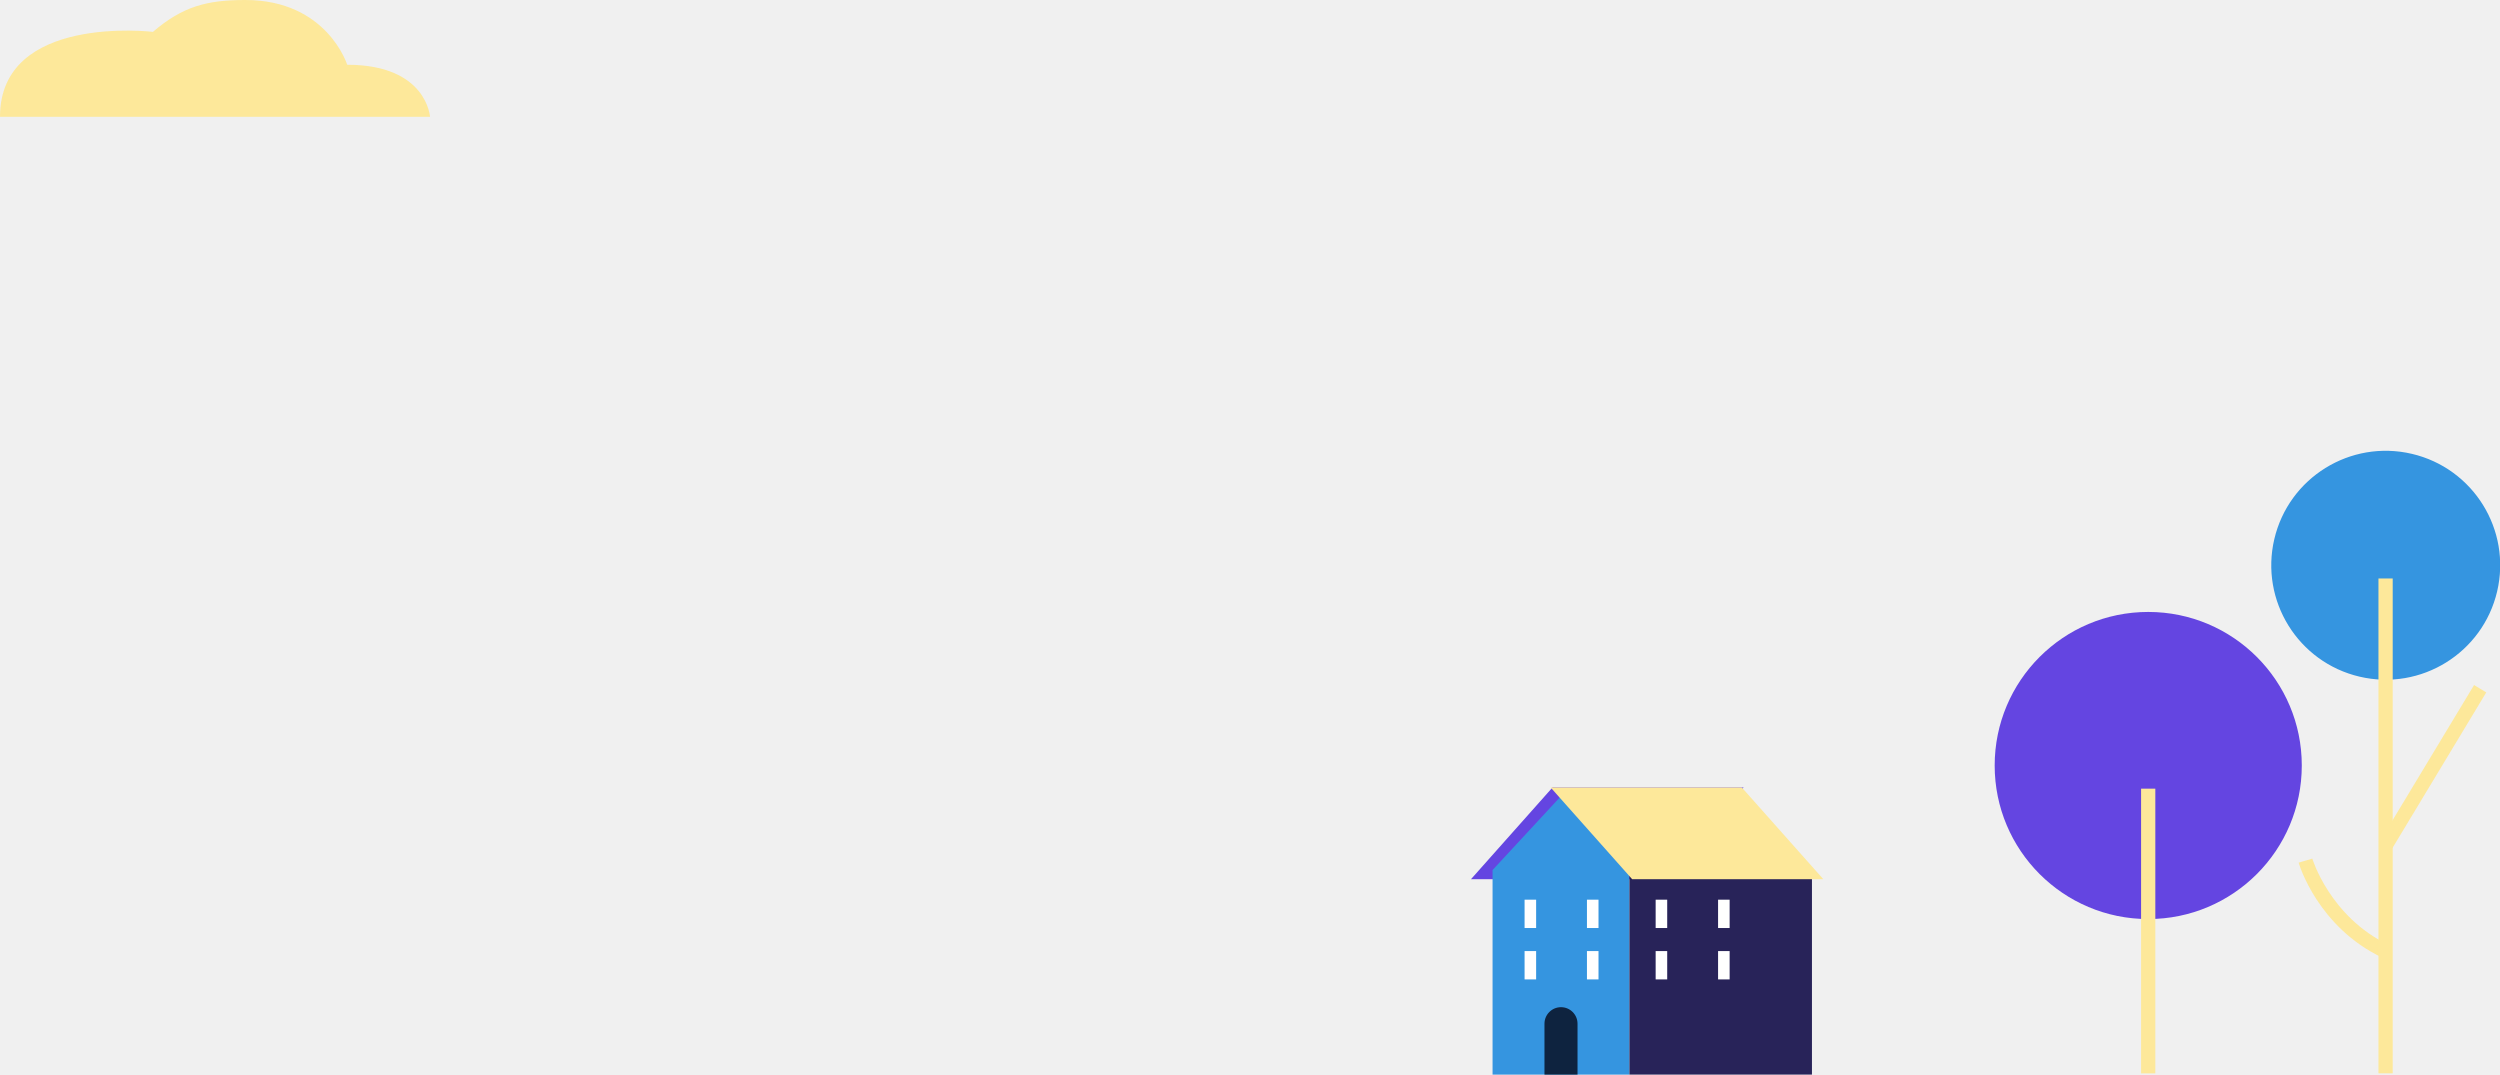
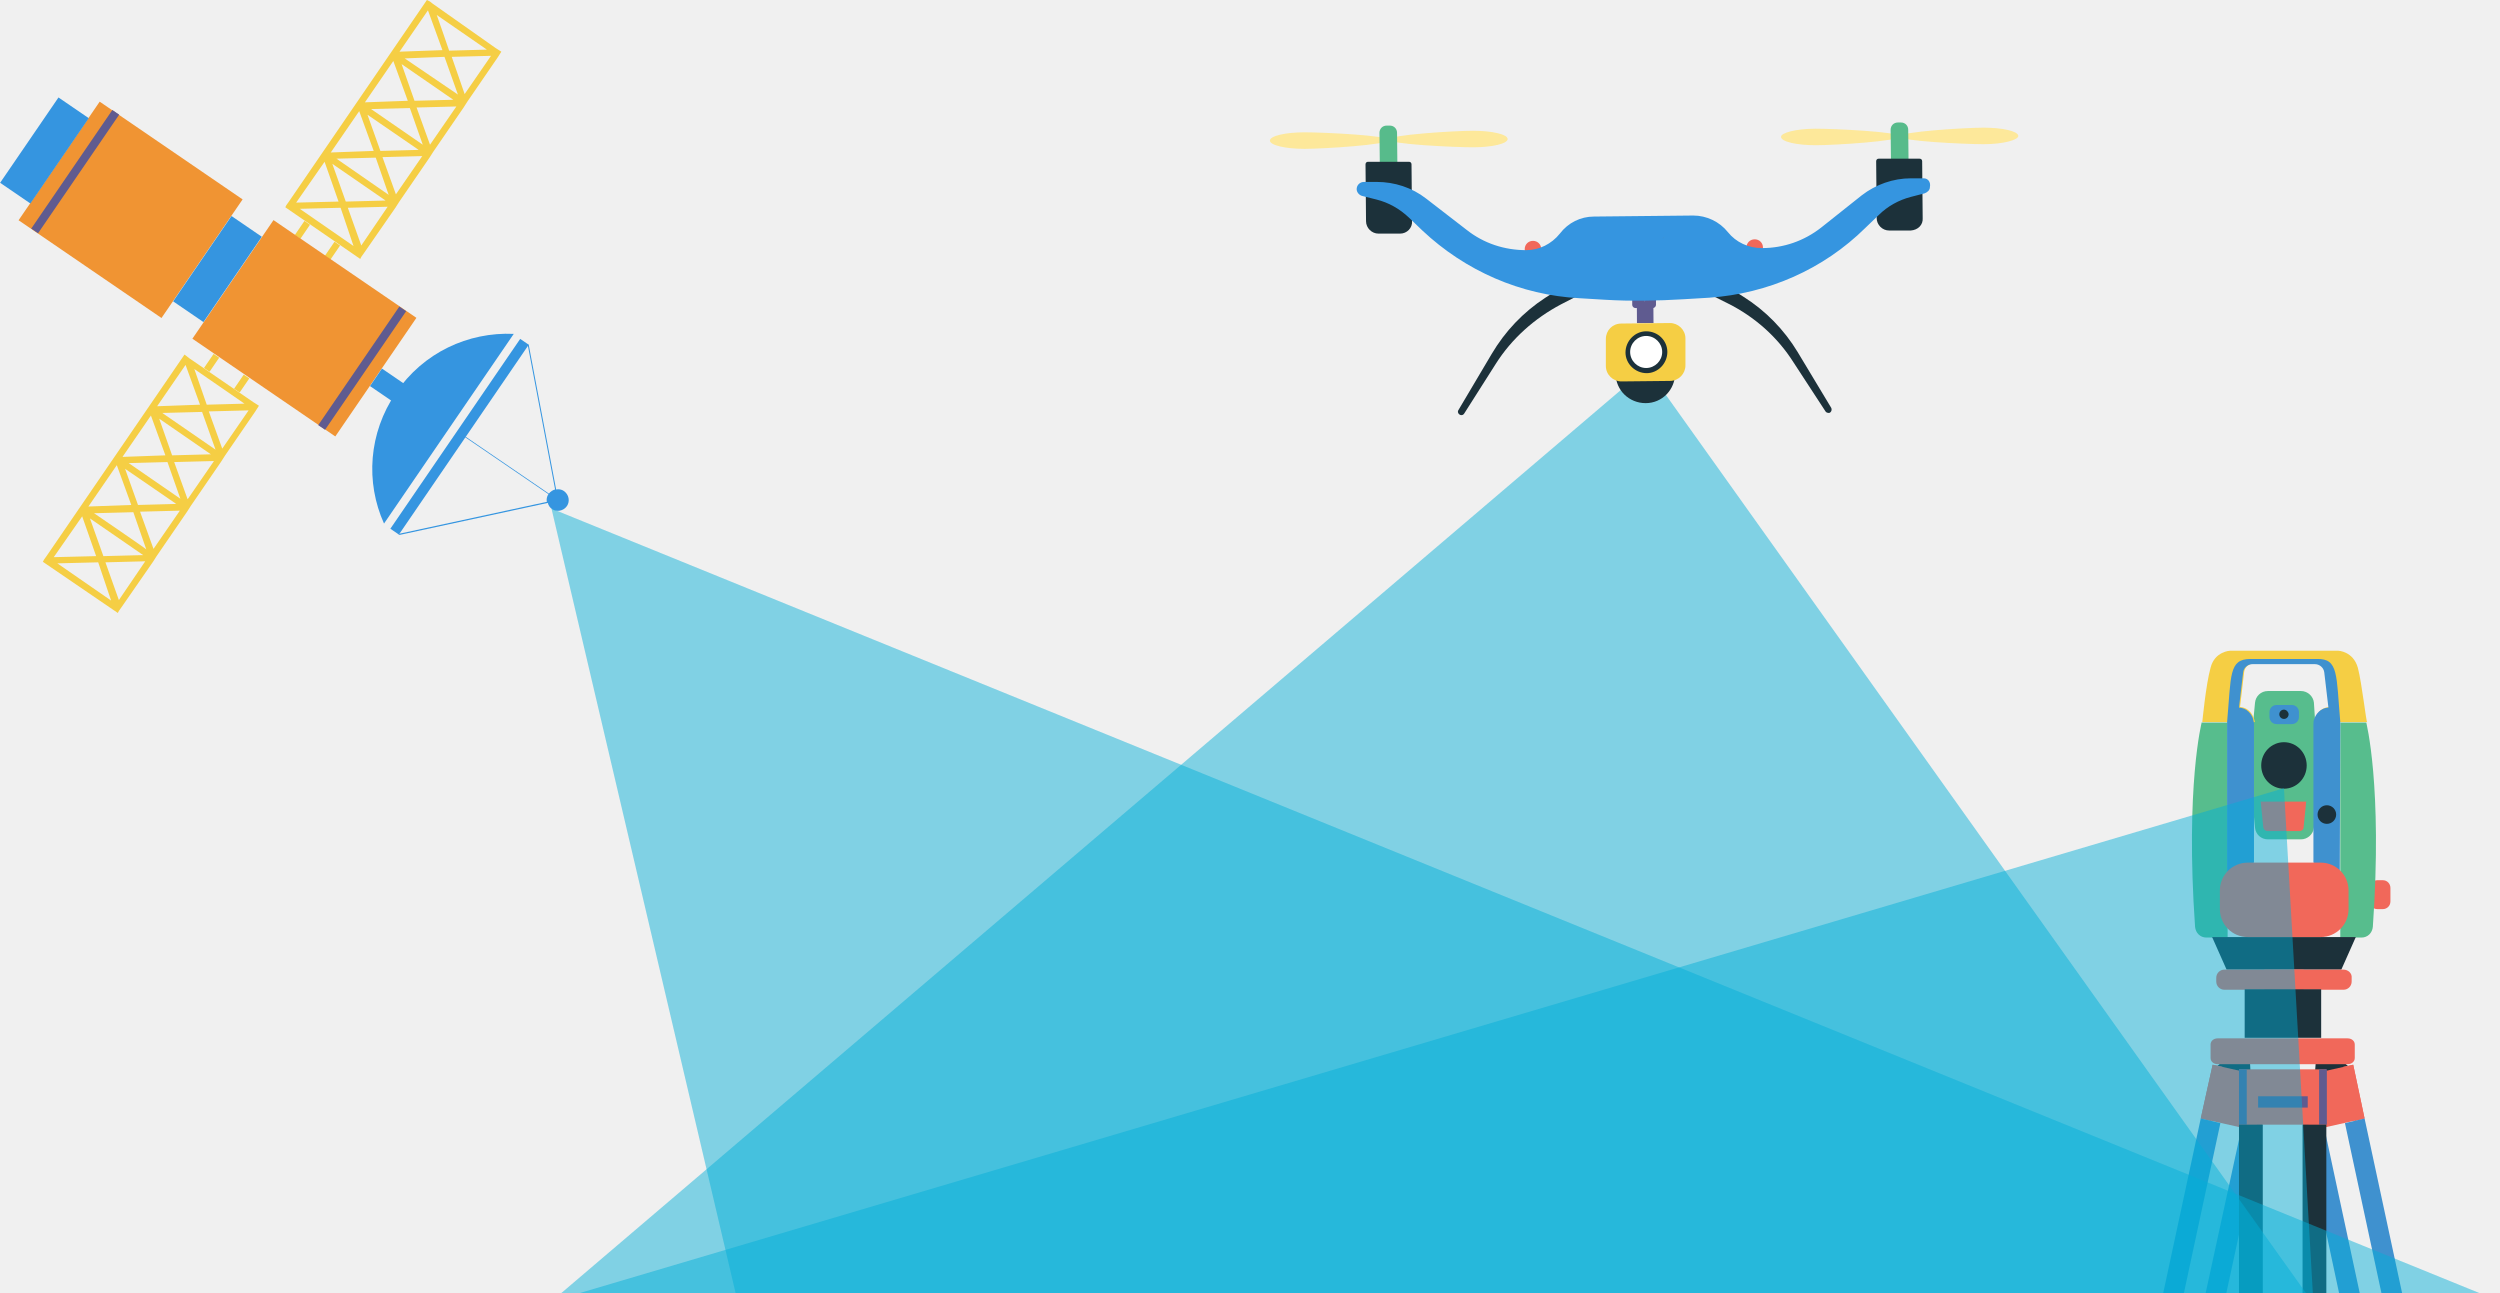
- <svg xmlns="http://www.w3.org/2000/svg" viewBox="0 0 482.56 207.42">
-   <defs>
-     <style>.d{fill:#fff;}.e{fill:#fde89a;}.f{fill:#0e233f;}.g{fill:#3595e0;}.h{fill:#6445e1;}.i{fill:#282359;}</style>
-   </defs>
-   <g id="a" />
-   <g id="b">
-     <g id="c">
-       <g>
-         <path class="e" d="M0,22.54H83s-.61-10.04-15.98-10.04c0,0-3.89-12.5-19.67-12.5-7.4,0-12.09,1.23-17.83,6.15C29.51,6.15,0,2.62,0,22.54Z" />
+ <svg xmlns="http://www.w3.org/2000/svg" xmlns:xlink="http://www.w3.org/1999/xlink" version="1.1" id="Capa_1" x="0px" y="0px" viewBox="0 0 483.7 250" style="enable-background:new 0 0 483.7 250;" xml:space="preserve">
+   <style type="text/css">
+ 	.st0{fill:#F5CE44;}
+ 	.st1{fill:#F09433;}
+ 	.st2{fill:#3595E0;}
+ 	.st3{fill:#5F5B90;}
+ 	.st4{clip-path:url(#SVGID_00000060001702728152892850000018377361610296592562_);}
+ 	.st5{fill:#1C313A;}
+ 	.st6{fill:#57BD8D;stroke:#57BD8D;stroke-miterlimit:10;}
+ 	.st7{fill:#F1685A;}
+ 	.st8{fill:#57BD8D;}
+ 	.st9{fill:#3F91CF;}
+ 	.st10{opacity:0.3;fill:#494949;enable-background:new    ;}
+ 	.st11{opacity:0.47;fill:#03AED7;enable-background:new    ;}
+ 	.st12{fill:#FDE89A;}
+ 	.st13{fill:#57BB8B;}
+ 	.st14{fill:none;}
+ 	.st15{fill:#FFFFFF;}
+ </style>
+   <g>
+     <g id="a">
+ 	</g>
+     <g id="b">
+       <g id="c">
        <g>
          <g>
-             <circle class="h" cx="414.66" cy="147.76" r="29.64" />
-             <circle class="g" cx="460.47" cy="109.08" r="22.09" transform="translate(249.23 532.54) rotate(-76.81)" />
-             <rect class="e" x="459.1" y="111.66" width="2.75" height="95.52" />
-             <path class="e" d="M459.88,184.87c-12.43-5.92-16.04-17.85-16.19-18.36l2.64-.77-1.32,.38,1.32-.39c.03,.11,3.44,11.27,14.73,16.65l-1.18,2.48Z" />
-             <rect class="e" x="451.93" y="146.68" width="35.33" height="2.75" transform="translate(100.39 473.82) rotate(-58.92)" />
+             <g>
+               <path class="st0" d="M82.6,0L55.9,39l-0.5,0.7l-0.2,0.4l14.5,10l0.2-0.4l0.5-0.7l6.1-8.8l0.7-1.1l5.9-8.6l0.7-1.1l5.9-8.6        l0.7-1.1l5.9-8.6l0.7-1.1l-1.1-0.7L83.7,0.7l-0.5-0.4L82.6,0z M62.8,31.3l2.7,7.7l-8.2,0.2L62.8,31.3L62.8,31.3z M69.9,47.5        l-2.6-7.3l7.7-0.2L69.9,47.5L69.9,47.5z M74.6,38.8L66.9,39l-2.6-7.3L74.6,38.8L74.6,38.8z M65.1,30.7l7.6-0.2l2.5,7.2        L65.1,30.7z M64,29.5l5.5-8l2.8,7.7L64,29.5L64,29.5z M81,29l-7.4,0.2l-2.5-7C71.1,22.2,81,29,81,29z M71.8,21.1l7.5-0.2        l2.5,7.1L71.8,21.1L71.8,21.1z M70.6,19.8l5.5-8l2.8,7.7L70.6,19.8L70.6,19.8z M87.7,19.3l-7.5,0.2l-2.5-7.1L87.7,19.3        L87.7,19.3z M78.3,11.3L86,11l2.6,7.3L78.3,11.3L78.3,11.3z M77.3,10l5.5-8l2.8,7.7L77.3,10L77.3,10z M84.5,2.9l9.7,6.7        l-7.3,0.2C86.9,9.7,84.5,2.9,84.5,2.9z M95,10.8l-5.1,7.4L87.4,11L95,10.8L95,10.8z M88.3,20.6L83.2,28l-2.6-7.2L88.3,20.6        L88.3,20.6z M81.7,30.2l-5.1,7.4l-2.6-7.2L81.7,30.2L81.7,30.2z M68.4,47.6L58,40.4l7.9-0.2L68.4,47.6L68.4,47.6z" />
+               <path class="st0" d="M35.7,68.6L9,107.6l-0.5,0.7l-0.2,0.4l14.5,9.9l0.2-0.4l0.5-0.7l6.1-8.8l0.7-1.1l5.9-8.6l0.7-1.1l5.9-8.6        l0.7-1.1l5.9-8.6l0.7-1.1l-1.1-0.7l-12.4-8.5l-0.5-0.4L35.7,68.6L35.7,68.6z M15.9,99.9l2.7,7.7l-8.2,0.2L15.9,99.9L15.9,99.9        z M23,116.1l-2.6-7.3l7.7-0.2L23,116.1L23,116.1z M27.7,107.4l-7.7,0.2l-2.6-7.3L27.7,107.4L27.7,107.4z M18.2,99.3l7.6-0.2        l2.5,7.2C28.3,106.2,18.2,99.3,18.2,99.3z M17.1,98l5.5-8l2.8,7.7L17.1,98L17.1,98z M34.1,97.5l-7.4,0.2l-2.5-7L34.1,97.5z         M24.9,89.6l7.5-0.2l2.5,7.1L24.9,89.6L24.9,89.6z M23.7,88.4l5.5-8l2.8,7.7L23.7,88.4L23.7,88.4z M40.8,87.9l-7.5,0.2        L30.8,81L40.8,87.9L40.8,87.9z M31.4,79.9l7.7-0.2l2.6,7.3L31.4,79.9L31.4,79.9z M30.4,78.6l5.5-8l2.8,7.7L30.4,78.6        L30.4,78.6z M37.6,71.4l9.7,6.7L40,78.3C40,78.3,37.6,71.4,37.6,71.4z M48.1,79.4L43,86.8l-2.6-7.2L48.1,79.4L48.1,79.4z         M41.4,89.2l-5.1,7.4l-2.6-7.2L41.4,89.2L41.4,89.2z M34.8,98.8l-5.1,7.4L27.1,99L34.8,98.8L34.8,98.8z M21.5,116.2L11.1,109        l7.9-0.2L21.5,116.2L21.5,116.2z" />
+               <g>
+                 <rect x="62.7" y="47.8" transform="matrix(0.5645 -0.8254 0.8254 0.5645 -11.9891 74.2638)" class="st0" width="3.3" height="1.3" />
+                 <rect x="56.9" y="43.8" transform="matrix(0.5645 -0.8254 0.8254 0.5645 -11.2302 67.7116)" class="st0" width="3.3" height="1.3" />
+               </g>
+               <g>
+                 <rect x="45.1" y="73.5" transform="matrix(0.5645 -0.8254 0.8254 0.5645 -40.8334 70.9439)" class="st0" width="3.3" height="1.3" />
+                 <rect x="39.3" y="69.5" transform="matrix(0.5645 -0.8254 0.8254 0.5645 -40.0839 64.4053)" class="st0" width="3.3" height="1.3" />
+               </g>
+             </g>
+             <g>
+               <g>
+                 <g>
+                   <rect x="11.4" y="23.8" transform="matrix(0.5645 -0.8254 0.8254 0.5645 -22.4853 38.5895)" class="st1" width="27.8" height="33.5" />
+                   <rect x="45" y="46.8" transform="matrix(0.5645 -0.8254 0.8254 0.5645 -26.8079 76.2566)" class="st1" width="27.8" height="33.5" />
+                 </g>
+                 <rect x="32.1" y="48.5" transform="matrix(0.5645 -0.8254 0.8254 0.5645 -24.6512 57.4225)" class="st2" width="20" height="7.1" />
+                 <rect x="-1.4" y="25.6" transform="matrix(0.5645 -0.8254 0.8254 0.5645 -20.3161 19.7593)" class="st2" width="20" height="7.1" />
+               </g>
+               <rect x="56.2" y="70.4" transform="matrix(0.5645 -0.8254 0.8254 0.5645 -28.2619 88.9015)" class="st3" width="27.8" height="1.6" />
+               <rect x="0.7" y="32.4" transform="matrix(0.5645 -0.8254 0.8254 0.5645 -21.0931 26.5128)" class="st3" width="27.8" height="1.6" />
+             </g>
          </g>
-           <rect class="e" x="413.28" y="152.23" width="2.75" height="54.96" />
+           <g>
+             <rect x="73.6" y="71.5" transform="matrix(0.5645 -0.8254 0.8254 0.5645 -28.9763 95.0848)" class="st2" width="4.1" height="7.1" />
+             <path class="st2" d="M76.6,76c5.3-7.8,14-11.8,22.8-11.4l-25.1,36.7C70.7,93.3,71.3,83.8,76.6,76L76.6,76z" />
+             <rect x="66.6" y="83.5" transform="matrix(0.5645 -0.8254 0.8254 0.5645 -30.9894 110.1345)" class="st2" width="44.5" height="2" />
+             <path class="st2" d="M77.1,103.3l28.7-6.2c-0.1-0.5,0-1,0.3-1.5L90,84.6l0.1-0.1l16.1,11c0.3-0.4,0.8-0.7,1.2-0.8l-5.3-28       l0.2,0l5.3,28c0.5-0.1,1.1,0,1.5,0.3c1,0.7,1.2,2,0.6,2.9c-0.7,1-2,1.2-2.9,0.6c-0.4-0.3-0.7-0.7-0.8-1.2l-28.7,6.2L77.1,103.3       L77.1,103.3z" />
+           </g>
        </g>
-         <polygon class="h" points="283.93 169.71 320.82 169.71 336.56 152 299.67 152 283.93 169.71" />
-         <polygon class="g" points="301.31 153.67 288.1 167.94 288.1 207.42 314.52 207.42 314.52 167.94 301.31 153.67" />
-         <rect class="i" x="314.52" y="167.94" width="35.23" height="39.48" />
-         <polygon class="e" points="351.95 169.71 315.05 169.71 299.31 152 336.21 152 351.95 169.71" />
-         <rect class="d" x="294.28" y="173.66" width="2.23" height="5.47" />
-         <rect class="d" x="306.32" y="173.66" width="2.23" height="5.47" />
-         <rect class="d" x="294.28" y="183.58" width="2.23" height="5.47" />
-         <rect class="d" x="306.32" y="183.58" width="2.23" height="5.47" />
-         <rect class="d" x="319.58" y="173.66" width="2.23" height="5.47" />
-         <rect class="d" x="331.63" y="173.66" width="2.23" height="5.47" />
-         <rect class="d" x="319.58" y="183.58" width="2.23" height="5.47" />
-         <rect class="d" x="331.63" y="183.58" width="2.23" height="5.47" />
-         <path class="f" d="M304.5,207.42h-6.38v-9.82c0-1.76,1.43-3.19,3.19-3.19s3.19,1.43,3.19,3.19v9.82Z" />
+         <g>
+           <defs>
+             <polygon id="SVGID_1_" points="470.5,252.1 412,252.2 411.9,120 470.5,120      " />
+           </defs>
+           <clipPath id="SVGID_00000165202158423674334000000002768110789139553939_">
+             <use xlink:href="#SVGID_1_" style="overflow:visible;" />
+           </clipPath>
+           <g style="clip-path:url(#SVGID_00000165202158423674334000000002768110789139553939_);">
+             <g>
+               <polygon class="st5" points="428.6,206.6 430.6,204.9 435.3,204.9 435.5,208.9       " />
+               <polygon class="st5" points="454.7,206.6 452.7,204.9 448.1,204.9 447.8,208.9       " />
+               <rect x="436.2" y="142.3" class="st6" width="11.4" height="11.5" />
+               <path class="st6" d="M447.6,142.3h-11.4l0.6-6.3c0.1-1,0.9-1.8,2-1.8h6.4c1,0,1.9,0.8,2,1.8L447.6,142.3z" />
+               <path class="st6" d="M447.6,153.8h-11.4l0.6,6.3c0.1,1,0.9,1.8,2,1.8h6.4c1,0,1.9-0.8,2-1.8L447.6,153.8z" />
+               <path class="st7" d="M438.7,160.8c-0.4,0-0.7-0.3-0.8-0.7l-0.5-5h8.8l-0.5,5c0,0.4-0.4,0.7-0.8,0.7H438.7L438.7,160.8z" />
+               <path class="st7" d="M460,170.3h1c0.9,0,1.5,0.7,1.5,1.5v2.6c0,0.9-0.7,1.5-1.5,1.5h-1c-0.9,0-1.5-0.7-1.5-1.5v-2.6        C458.5,171,459.1,170.3,460,170.3z" />
+               <ellipse class="st5" cx="441.9" cy="148.1" rx="4.4" ry="4.5" />
+               <path class="st0" d="M456.2,129.2c-0.9-3.2-3.8-3.3-3.8-3.3h-20.9c0,0-3,0.1-3.8,3.3c-0.9,3.2-1.6,10.5-1.6,10.5h10.2        c0,0-0.5-2.8-2.9-2.9l0.8-6.8c0.1-0.9,0.9-1.6,1.8-1.6h12.1c0.9,0,1.7,0.7,1.8,1.6l0.8,6.8c-2.5,0.1-2.9,2.9-2.9,2.9h10.2        C457.8,139.7,457,132.3,456.2,129.2L456.2,129.2z" />
+               <path class="st8" d="M426,139.7c0,0-3.2,12.3-1.3,39.6c0.1,1.2,1,2.1,2.2,2.1h4.1v-41.6H426L426,139.7z" />
+               <path class="st8" d="M457.8,139.7c0,0,3.2,12.3,1.3,39.6c-0.1,1.2-1,2.1-2.2,2.1h-4.1v-41.6H457.8L457.8,139.7z" />
+               <polygon class="st5" points="453,187.6 430.8,187.6 428,181.3 455.8,181.3       " />
+               <rect x="440" y="187.6" class="st7" width="3.9" height="3.9" />
+               <rect x="438.1" y="187.6" class="st7" width="1.9" height="3.9" />
+               <rect x="443.8" y="187.6" class="st7" width="1.9" height="3.9" />
+               <path class="st7" d="M453.4,187.6h-23c-0.9,0-1.6,0.7-1.6,1.6v0.7c0,0.9,0.7,1.6,1.6,1.6h23c0.9,0,1.6-0.7,1.6-1.6v-0.7        C455.1,188.3,454.3,187.6,453.4,187.6z" />
+               <path class="st9" d="M440.5,136.4h2.9c0.8,0,1.4,0.6,1.4,1.4v0.9c0,0.8-0.6,1.4-1.4,1.4h-2.9c-0.8,0-1.4-0.6-1.4-1.4v-0.9        C439.1,137,439.7,136.4,440.5,136.4z" />
+               <path class="st5" d="M442.8,138.2c0,0.5-0.4,0.9-0.9,0.9s-0.9-0.4-0.9-0.9s0.4-0.9,0.9-0.9S442.8,137.8,442.8,138.2z" />
+               <path class="st9" d="M448.3,127.5h-12.9c-4.2,0-3.7,3.2-4.5,12.2v29.3l5.2-2.1v-26.7c0-0.4-0.1-0.8-0.2-1.2        c-0.3-0.8-1.1-2-2.7-2.1l0.8-6.8c0.1-0.9,0.9-1.6,1.8-1.6h12.1c0.9,0,1.7,0.7,1.8,1.6l0.8,6.8c-1.6,0.1-2.4,1.3-2.7,2.1        c-0.2,0.4-0.2,0.8-0.2,1.2v26.7l5.1,1.8l0.1-29C452,130.6,452.5,127.4,448.3,127.5L448.3,127.5z" />
+               <path class="st7" d="M434.9,166.9h14.1c3,0,5.4,2.4,5.4,5.4v3.6c0,3-2.4,5.4-5.4,5.4h-14.1c-3,0-5.4-2.4-5.4-5.4v-3.6        C429.5,169.3,431.9,166.9,434.9,166.9z" />
+               <ellipse class="st5" cx="450.2" cy="157.6" rx="1.8" ry="1.8" />
+               <path class="st5" d="M451.3,157.6c0,0.6-0.5,1.1-1.1,1.1s-1.1-0.5-1.1-1.1s0.5-1.1,1.1-1.1S451.3,157,451.3,157.6z" />
+               <polygon class="st7" points="437.4,219 425.8,216.4 428.1,206 439.7,208.6       " />
+               <polygon class="st7" points="427.8,216.9 425.8,216.4 428.1,206 430,206.4       " />
+               <polygon class="st10" points="437.4,219 436.4,218.8 438.7,208.4 439.7,208.6       " />
+               <polygon class="st7" points="445.9,219 457.5,216.4 455.3,206 443.7,208.6       " />
+               <polygon class="st7" points="455.6,216.9 457.5,216.4 455.3,206 453.4,206.4       " />
+               <polygon class="st10" points="445.9,219 446.9,218.8 444.7,208.4 443.7,208.6       " />
+               <path class="st7" d="M455.6,202.1v2.6c0,0.7-0.6,1.2-1.4,1.2h-25.1c-0.8,0-1.4-0.5-1.4-1.2v-2.6c0-0.7,0.6-1.2,1.4-1.2h25.1        C455,200.9,455.6,201.4,455.6,202.1z" />
+               <rect x="434.3" y="191.4" class="st5" width="14.8" height="9.4" />
+               <rect x="433.2" y="206.9" class="st7" width="16.9" height="10.7" />
+               <rect x="436.9" y="212.1" class="st3" width="9.6" height="2.2" />
+               <rect x="433.2" y="206.9" class="st3" width="1.5" height="10.7" />
+               <rect x="448.7" y="206.9" class="st3" width="1.5" height="10.7" />
+               <polygon class="st9" points="421.7,254.1 429.6,217.3 425.8,216.4 417.7,254.1       " />
+               <polygon class="st9" points="429.9,254.1 437.5,219 433.7,218.2 425.9,254.1       " />
+               <rect x="433.2" y="217.6" class="st5" width="4.6" height="36.5" />
+               <polygon class="st9" points="457.4,254.1 449.7,218.2 445.9,219 453.4,254.1       " />
+               <rect x="445.5" y="217.6" class="st5" width="4.6" height="36.5" />
+               <polyline class="st9" points="457.5,216.4 453.7,217.3 461.6,254.1 465.6,254.1       " />
+             </g>
+           </g>
+         </g>
+         <polygon class="st11" points="142.8,252.2 106.7,98.4 483.7,251.8    " />
+         <polygon class="st11" points="447.6,252.2 441.9,152.5 106.7,251.8    " />
+         <polygon class="st11" points="447.6,252.2 318.6,71.2 106.7,251.8    " />
+         <g>
+           <g>
+             <g>
+               <path class="st5" d="M330.7,56.9l3.6,1.8c5.2,2.6,9.6,6.5,12.7,11.4l6.2,9.5c0.1,0.2,0.4,0.3,0.7,0.3l0,0        c0.4-0.1,0.6-0.6,0.4-1l-6.5-10.8c-2.6-4.3-6.2-8-10.5-10.7l-3-1.9L330.7,56.9L330.7,56.9z" />
+               <path class="st5" d="M305.5,57.1l-3.5,1.8c-5.1,2.7-9.5,6.6-12.6,11.5l-6.1,9.6c-0.1,0.2-0.4,0.4-0.7,0.3l0,0        c-0.4-0.1-0.7-0.6-0.4-1l6.4-10.8c2.6-4.4,6.1-8.1,10.4-10.9l3-1.9L305.5,57.1L305.5,57.1z" />
+             </g>
+             <g>
+               <g>
+                 <g>
+                   <path class="st12" d="M344.6,26.5c0,0.9,3,1.6,6.7,1.6s16.3-0.8,16.3-1.7s-12.6-1.5-16.3-1.5          C347.5,24.9,344.5,25.7,344.6,26.5L344.6,26.5z" />
+                   <path class="st12" d="M390.5,26.3c0-0.9-3-1.6-6.7-1.6s-16.3,0.8-16.3,1.7s12.6,1.5,16.3,1.5S390.5,27.1,390.5,26.3          L390.5,26.3z" />
+                 </g>
+                 <path class="st13" d="M367.3,34h0.6c0.8,0,1.4,1.1,1.4,0.3l-0.1-9.2c0-0.8-0.6-1.4-1.4-1.4h-0.6c-0.8,0-1.4,0.6-1.4,1.4         l0.1,9.2C365.9,35.1,366.5,34,367.3,34L367.3,34z" />
+                 <path class="st5" d="M369.7,44.6l-4.2,0c-1.3,0-2.4-1.1-2.4-2.4l-0.1-11c0-0.3,0.2-0.5,0.5-0.5l7.9,0c0.3,0,0.5,0.2,0.5,0.5         l0.1,11C372.1,43.5,371.1,44.5,369.7,44.6z" />
+               </g>
+               <g>
+                 <g>
+                   <path class="st12" d="M245.7,27.2c0,0.9,3,1.6,6.7,1.6s16.3-0.8,16.3-1.7s-12.6-1.5-16.3-1.5          C248.7,25.6,245.7,26.3,245.7,27.2L245.7,27.2z" />
+                   <path class="st12" d="M291.7,26.9c0-0.9-3-1.6-6.7-1.6s-16.3,0.8-16.3,1.7s12.6,1.5,16.3,1.5S291.7,27.8,291.7,26.9          L291.7,26.9z" />
+                 </g>
+                 <path class="st13" d="M268.4,34.6h0.6c0.8,0,1.4,1.1,1.4,0.3l-0.1-9.2c0-0.8-0.6-1.4-1.4-1.4h-0.6c-0.8,0-1.4,0.6-1.4,1.4         L267,35C267,35.7,267.6,34.6,268.4,34.6L268.4,34.6z" />
+                 <path class="st5" d="M270.9,45.2l-4.2,0c-1.3,0-2.4-1.1-2.4-2.4l-0.1-11c0-0.3,0.2-0.5,0.5-0.5l7.9,0c0.3,0,0.5,0.2,0.5,0.5         l0.1,11C273.3,44.1,272.2,45.2,270.9,45.2z" />
+               </g>
+             </g>
+             <g>
+               <g>
+                 <path class="st3" d="M316.4,52.5l1.1,0c0.3,0,0.6,0.3,0.6,0.6l0,5.9c0,0.3-0.3,0.6-0.6,0.6l-1.1,0c-0.3,0-0.6-0.3-0.6-0.6         l0-5.9C315.8,52.8,316,52.5,316.4,52.5z" />
+                 <path class="st3" d="M318.7,52.5l1.1,0c0.3,0,0.6,0.3,0.6,0.6l0,5.9c0,0.3-0.3,0.6-0.6,0.6l-1.1,0c-0.3,0-0.6-0.3-0.6-0.6         l0-5.9C318.1,52.7,318.4,52.5,318.7,52.5z" />
+               </g>
+               <g>
+                 <path class="st7" d="M298.2,48.2c0,0.9-0.7,1.6-1.6,1.6c-0.9,0-1.6-0.7-1.6-1.6s0.7-1.6,1.6-1.6S298.2,47.3,298.2,48.2z" />
+                 <path class="st7" d="M341.1,47.9c0,0.9-0.7,1.6-1.6,1.6c-0.9,0-1.6-0.7-1.6-1.6s0.7-1.6,1.6-1.6S341.1,47,341.1,47.9z" />
+               </g>
+               <path class="st2" d="M372.2,34.5l-2.5,0c-3.4,0-6.8,1.2-9.5,3.3l-7.8,6.2c-3.3,2.6-7.3,4-11.5,4l0,0c-2.6,0-5-1.1-6.6-3.1l0,0        c-1.6-2-4.1-3.2-6.7-3.2l-9.6,0.1l-9.6,0.1c-2.6,0-5,1.2-6.6,3.3l0,0c-1.6,2-4,3.2-6.5,3.2l0,0c-4.2,0-8.2-1.3-11.5-3.9        l-7.9-6.1c-2.7-2.1-6.1-3.2-9.5-3.2l-2.5,0c-0.7,0-1.3,0.5-1.4,1.2c-0.1,0.7,0.4,1.3,1,1.5l2.8,0.7c2.4,0.6,4.5,1.8,6.3,3.5        l2.6,2.5c8.3,7.8,19,12.5,30.4,13.1l5,0.3c5,0.3,10.1,0.2,15.1-0.1l5-0.3c11.4-0.8,22.1-5.5,30.2-13.5l2.6-2.5        c1.7-1.7,3.9-2.9,6.2-3.5l2.7-0.7c0.5-0.2,1-0.6,1-1.2C373.6,35.2,373,34.5,372.2,34.5L372.2,34.5z" />
+               <g>
+                 <line class="st14" x1="322.3" y1="54.3" x2="322.2" y2="54.3" />
+                 <path class="st9" d="M321.7,46.2c0-0.2,0.2-0.4,0.4-0.4" />
+               </g>
+             </g>
+           </g>
+           <g>
+             <path class="st5" d="M312.6,68.3l0,4c0,3.2,2.6,5.7,5.8,5.7s5.7-2.6,5.7-5.8l0-4L312.6,68.3z" />
+             <g>
+               <rect x="316.7" y="58.4" transform="matrix(1 -6.283144e-03 6.283144e-03 1 -0.3737 2.0013)" class="st3" width="3.2" height="4.1" />
+               <g>
+                 <path class="st0" d="M313.7,62.6l9.4-0.1c1.6,0,3,1.3,3,3l0,5.2c0,1.6-1.3,3-3,3l-9.4,0.1c-1.6,0-3-1.3-3-3l0-5.2         C310.7,63.9,312,62.6,313.7,62.6z" />
+                 <g>
+                   <path class="st5" d="M322.6,68.1c0,2.2-1.8,4.1-4,4.1c-2.2,0-4.1-1.8-4.1-4s1.8-4.1,4-4.1C320.8,64.1,322.6,65.9,322.6,68.1          z" />
+                   <path class="st15" d="M321.6,68.1c0,1.7-1.4,3.1-3.1,3.1s-3.1-1.4-3.1-3.1s1.4-3.1,3.1-3.1S321.6,66.4,321.6,68.1z" />
+                 </g>
+               </g>
+             </g>
+           </g>
+         </g>
      </g>
    </g>
  </g>
</svg>
